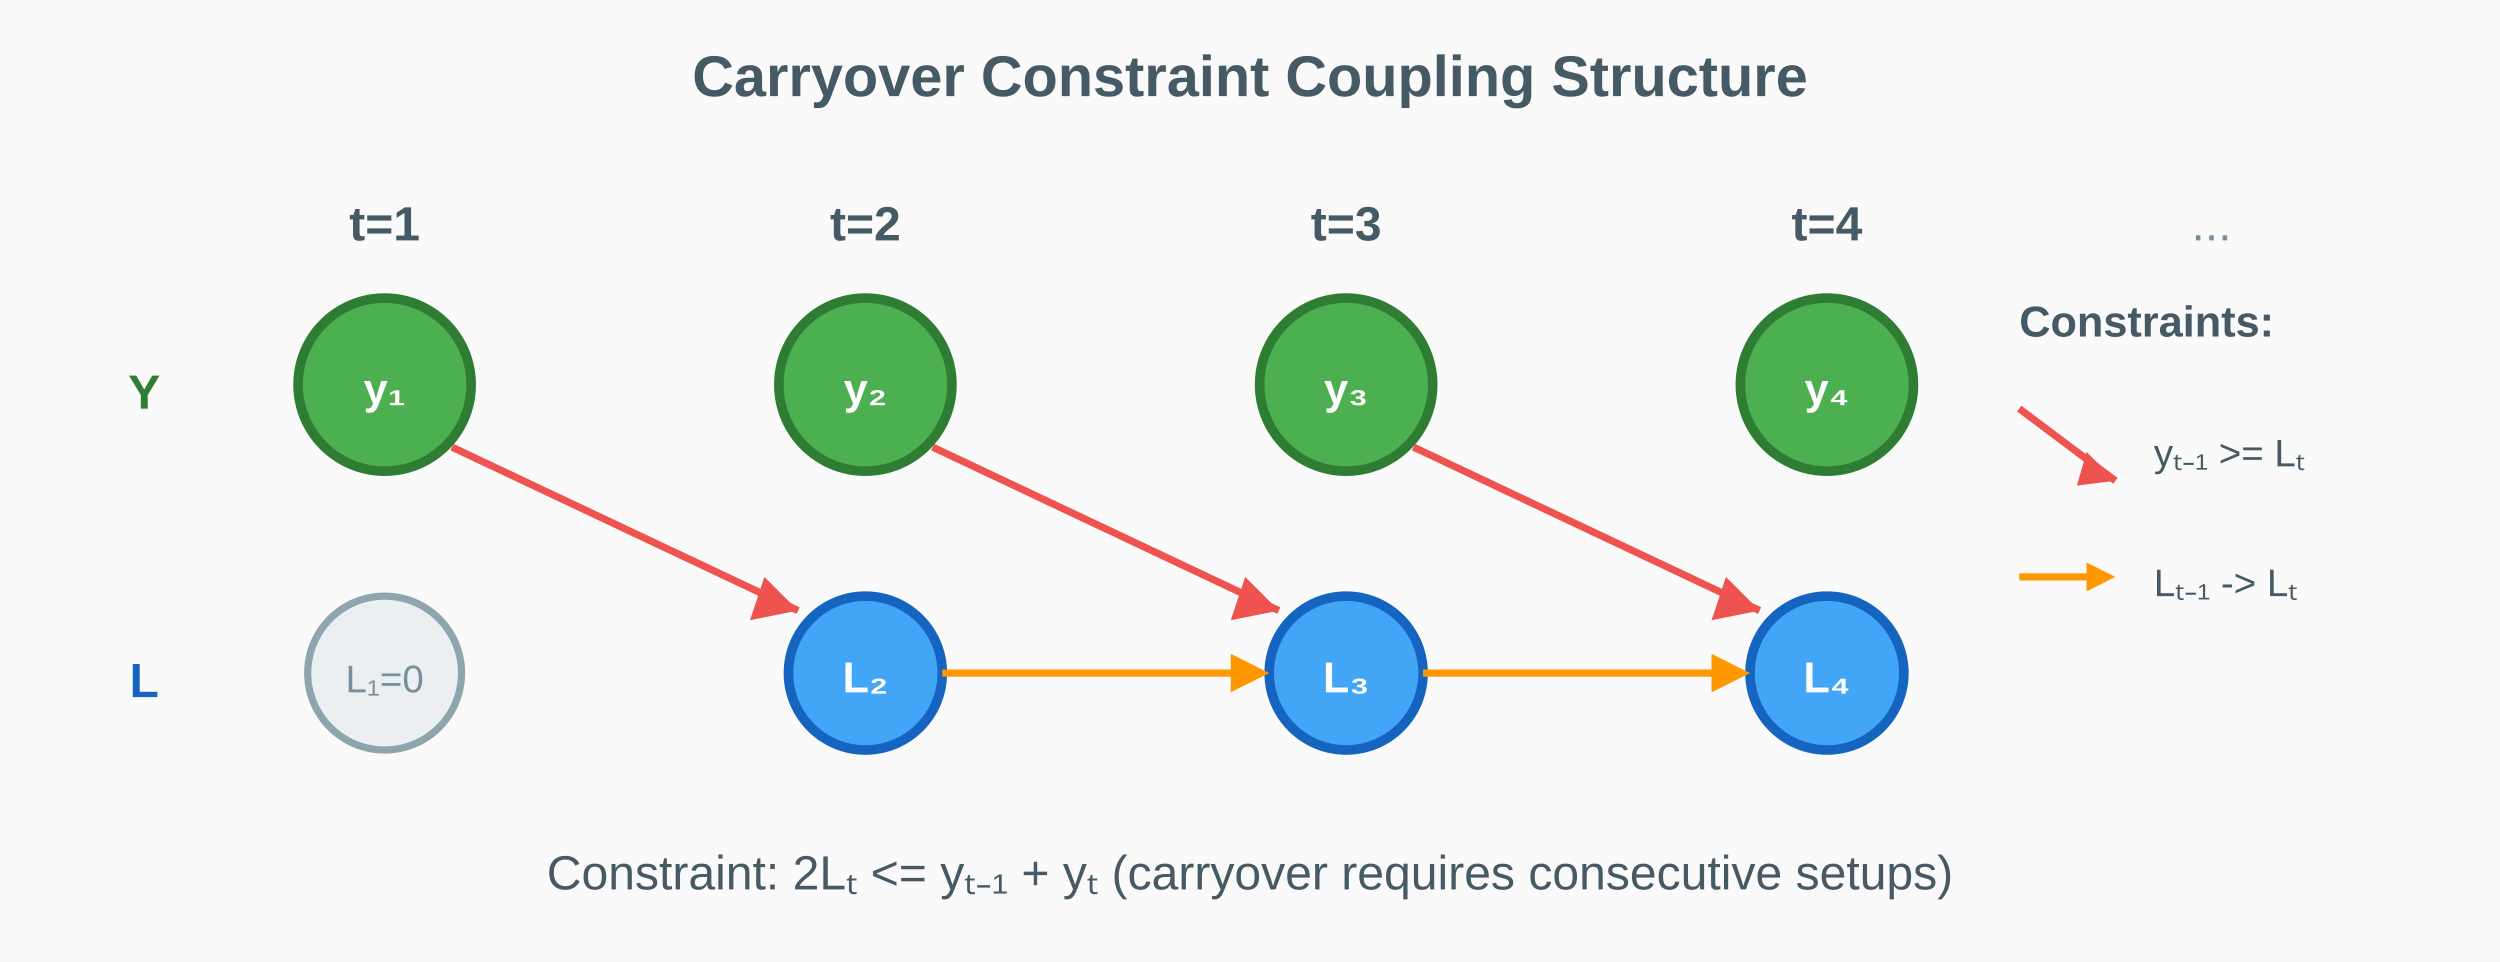
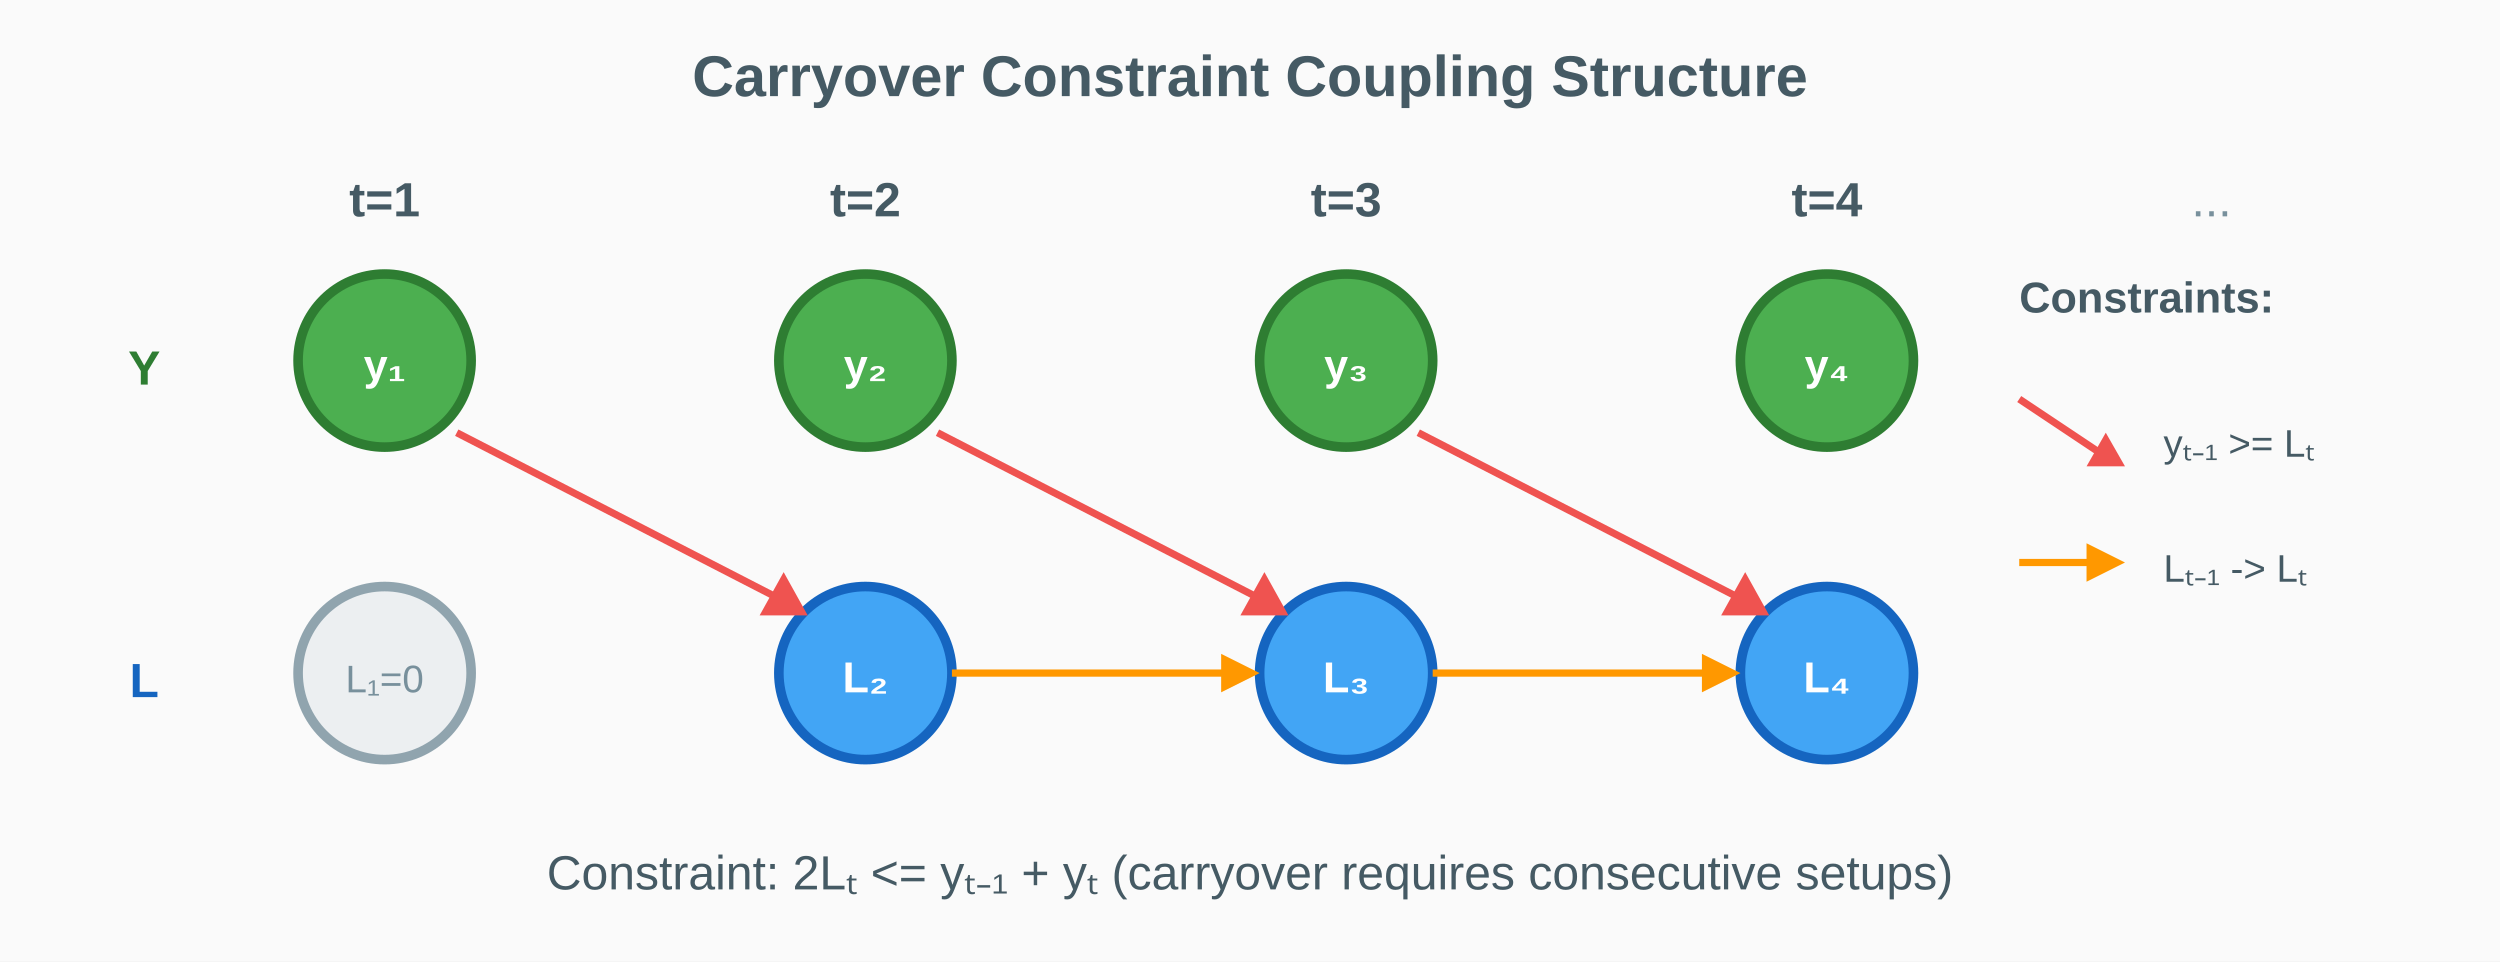
<svg xmlns="http://www.w3.org/2000/svg" viewBox="0 0 520 200" font-family="Arial, sans-serif">
  <rect width="520" height="200" fill="#FAFAFA" />
  <text x="260" y="20" font-size="12" text-anchor="middle" font-weight="bold" fill="#455A64">Carryover Constraint Coupling Structure</text>
-   <text x="80" y="50" font-size="10" text-anchor="middle" fill="#455A64" font-weight="bold">t=1</text>
-   <text x="180" y="50" font-size="10" text-anchor="middle" fill="#455A64" font-weight="bold">t=2</text>
-   <text x="280" y="50" font-size="10" text-anchor="middle" fill="#455A64" font-weight="bold">t=3</text>
-   <text x="380" y="50" font-size="10" text-anchor="middle" fill="#455A64" font-weight="bold">t=4</text>
-   <text x="460" y="50" font-size="10" text-anchor="middle" fill="#78909C">...</text>
-   <text x="30" y="85" font-size="10" text-anchor="middle" font-weight="bold" fill="#2E7D32">Y</text>
-   <circle cx="80" cy="80" r="18" fill="#4CAF50" stroke="#2E7D32" stroke-width="2" />
-   <text x="80" y="84" font-size="9" text-anchor="middle" font-weight="bold" fill="white">y₁</text>
-   <circle cx="180" cy="80" r="18" fill="#4CAF50" stroke="#2E7D32" stroke-width="2" />
-   <text x="180" y="84" font-size="9" text-anchor="middle" font-weight="bold" fill="white">y₂</text>
-   <circle cx="280" cy="80" r="18" fill="#4CAF50" stroke="#2E7D32" stroke-width="2" />
-   <text x="280" y="84" font-size="9" text-anchor="middle" font-weight="bold" fill="white">y₃</text>
-   <circle cx="380" cy="80" r="18" fill="#4CAF50" stroke="#2E7D32" stroke-width="2" />
-   <text x="380" y="84" font-size="9" text-anchor="middle" font-weight="bold" fill="white">y₄</text>
+   <text x="80" y="45" font-size="10" text-anchor="middle" fill="#455A64" font-weight="bold">t=1</text>
+   <text x="180" y="45" font-size="10" text-anchor="middle" fill="#455A64" font-weight="bold">t=2</text>
+   <text x="280" y="45" font-size="10" text-anchor="middle" fill="#455A64" font-weight="bold">t=3</text>
+   <text x="380" y="45" font-size="10" text-anchor="middle" fill="#455A64" font-weight="bold">t=4</text>
+   <text x="460" y="45" font-size="10" text-anchor="middle" fill="#78909C">...</text>
+   <text x="30" y="80" font-size="10" text-anchor="middle" font-weight="bold" fill="#2E7D32">Y</text>
+   <circle cx="80" cy="75" r="18" fill="#4CAF50" stroke="#2E7D32" stroke-width="2" />
+   <text x="80" y="79" font-size="9" text-anchor="middle" font-weight="bold" fill="white">y₁</text>
+   <circle cx="180" cy="75" r="18" fill="#4CAF50" stroke="#2E7D32" stroke-width="2" />
+   <text x="180" y="79" font-size="9" text-anchor="middle" font-weight="bold" fill="white">y₂</text>
+   <circle cx="280" cy="75" r="18" fill="#4CAF50" stroke="#2E7D32" stroke-width="2" />
+   <text x="280" y="79" font-size="9" text-anchor="middle" font-weight="bold" fill="white">y₃</text>
+   <circle cx="380" cy="75" r="18" fill="#4CAF50" stroke="#2E7D32" stroke-width="2" />
+   <text x="380" y="79" font-size="9" text-anchor="middle" font-weight="bold" fill="white">y₄</text>
  <text x="30" y="145" font-size="10" text-anchor="middle" font-weight="bold" fill="#1565C0">L</text>
-   <circle cx="80" cy="140" r="16" fill="#ECEFF1" stroke="#90A4AE" stroke-width="1.5" />
+   <circle cx="80" cy="140" r="18" fill="#ECEFF1" stroke="#90A4AE" stroke-width="2" />
  <text x="80" y="144" font-size="8" text-anchor="middle" fill="#78909C">L₁=0</text>
-   <circle cx="180" cy="140" r="16" fill="#42A5F5" stroke="#1565C0" stroke-width="2" />
+   <circle cx="180" cy="140" r="18" fill="#42A5F5" stroke="#1565C0" stroke-width="2" />
  <text x="180" y="144" font-size="9" text-anchor="middle" font-weight="bold" fill="white">L₂</text>
-   <circle cx="280" cy="140" r="16" fill="#42A5F5" stroke="#1565C0" stroke-width="2" />
+   <circle cx="280" cy="140" r="18" fill="#42A5F5" stroke="#1565C0" stroke-width="2" />
  <text x="280" y="144" font-size="9" text-anchor="middle" font-weight="bold" fill="white">L₃</text>
-   <circle cx="380" cy="140" r="16" fill="#42A5F5" stroke="#1565C0" stroke-width="2" />
+   <circle cx="380" cy="140" r="18" fill="#42A5F5" stroke="#1565C0" stroke-width="2" />
  <text x="380" y="144" font-size="9" text-anchor="middle" font-weight="bold" fill="white">L₄</text>
-   <line x1="94" y1="93" x2="166" y2="127" stroke="#EF5350" stroke-width="1.5" />
-   <polygon points="166,127 159,120 156,129" fill="#EF5350" />
-   <line x1="194" y1="93" x2="266" y2="127" stroke="#EF5350" stroke-width="1.5" />
-   <polygon points="266,127 259,120 256,129" fill="#EF5350" />
-   <line x1="294" y1="93" x2="366" y2="127" stroke="#EF5350" stroke-width="1.5" />
-   <polygon points="366,127 359,120 356,129" fill="#EF5350" />
-   <line x1="196" y1="140" x2="259" y2="140" stroke="#FF9800" stroke-width="1.5" />
-   <polygon points="264,140 256,136 256,144" fill="#FF9800" />
-   <line x1="296" y1="140" x2="359" y2="140" stroke="#FF9800" stroke-width="1.5" />
-   <polygon points="364,140 356,136 356,144" fill="#FF9800" />
-   <g transform="translate(420, 70)">
+   <line x1="95" y1="90" x2="163" y2="125" stroke="#EF5350" stroke-width="1.5" />
+   <polygon points="168,128 158,128 163,119" fill="#EF5350" />
+   <line x1="195" y1="90" x2="263" y2="125" stroke="#EF5350" stroke-width="1.5" />
+   <polygon points="268,128 258,128 263,119" fill="#EF5350" />
+   <line x1="295" y1="90" x2="363" y2="125" stroke="#EF5350" stroke-width="1.5" />
+   <polygon points="368,128 358,128 363,119" fill="#EF5350" />
+   <line x1="198" y1="140" x2="257" y2="140" stroke="#FF9800" stroke-width="1.5" />
+   <polygon points="262,140 254,136 254,144" fill="#FF9800" />
+   <line x1="298" y1="140" x2="357" y2="140" stroke="#FF9800" stroke-width="1.5" />
+   <polygon points="362,140 354,136 354,144" fill="#FF9800" />
+   <g transform="translate(420, 65)">
    <text x="0" y="0" font-size="9" font-weight="bold" fill="#455A64">Constraints:</text>
-     <line x1="0" y1="15" x2="20" y2="30" stroke="#EF5350" stroke-width="1.5" />
-     <polygon points="20,30 14,24 12,31" fill="#EF5350" />
-     <text x="28" y="27" font-size="8" fill="#455A64">yₜ₋₁ &gt;= Lₜ</text>
-     <line x1="0" y1="50" x2="15" y2="50" stroke="#FF9800" stroke-width="1.5" />
-     <polygon points="20,50 14,47 14,53" fill="#FF9800" />
-     <text x="28" y="54" font-size="8" fill="#455A64">Lₜ₋₁ -&gt; Lₜ</text>
+     <line x1="0" y1="18" x2="18" y2="30" stroke="#EF5350" stroke-width="1.5" />
+     <polygon points="22,32 14,32 18,25" fill="#EF5350" />
+     <text x="30" y="30" font-size="8" fill="#455A64">yₜ₋₁ &gt;= Lₜ</text>
+     <line x1="0" y1="52" x2="16" y2="52" stroke="#FF9800" stroke-width="1.5" />
+     <polygon points="22,52 14,48 14,56" fill="#FF9800" />
+     <text x="30" y="56" font-size="8" fill="#455A64">Lₜ₋₁ -&gt; Lₜ</text>
  </g>
  <text x="260" y="185" font-size="10" text-anchor="middle" fill="#455A64">Constraint: 2Lₜ &lt;= yₜ₋₁ + yₜ (carryover requires consecutive setups)</text>
</svg>
